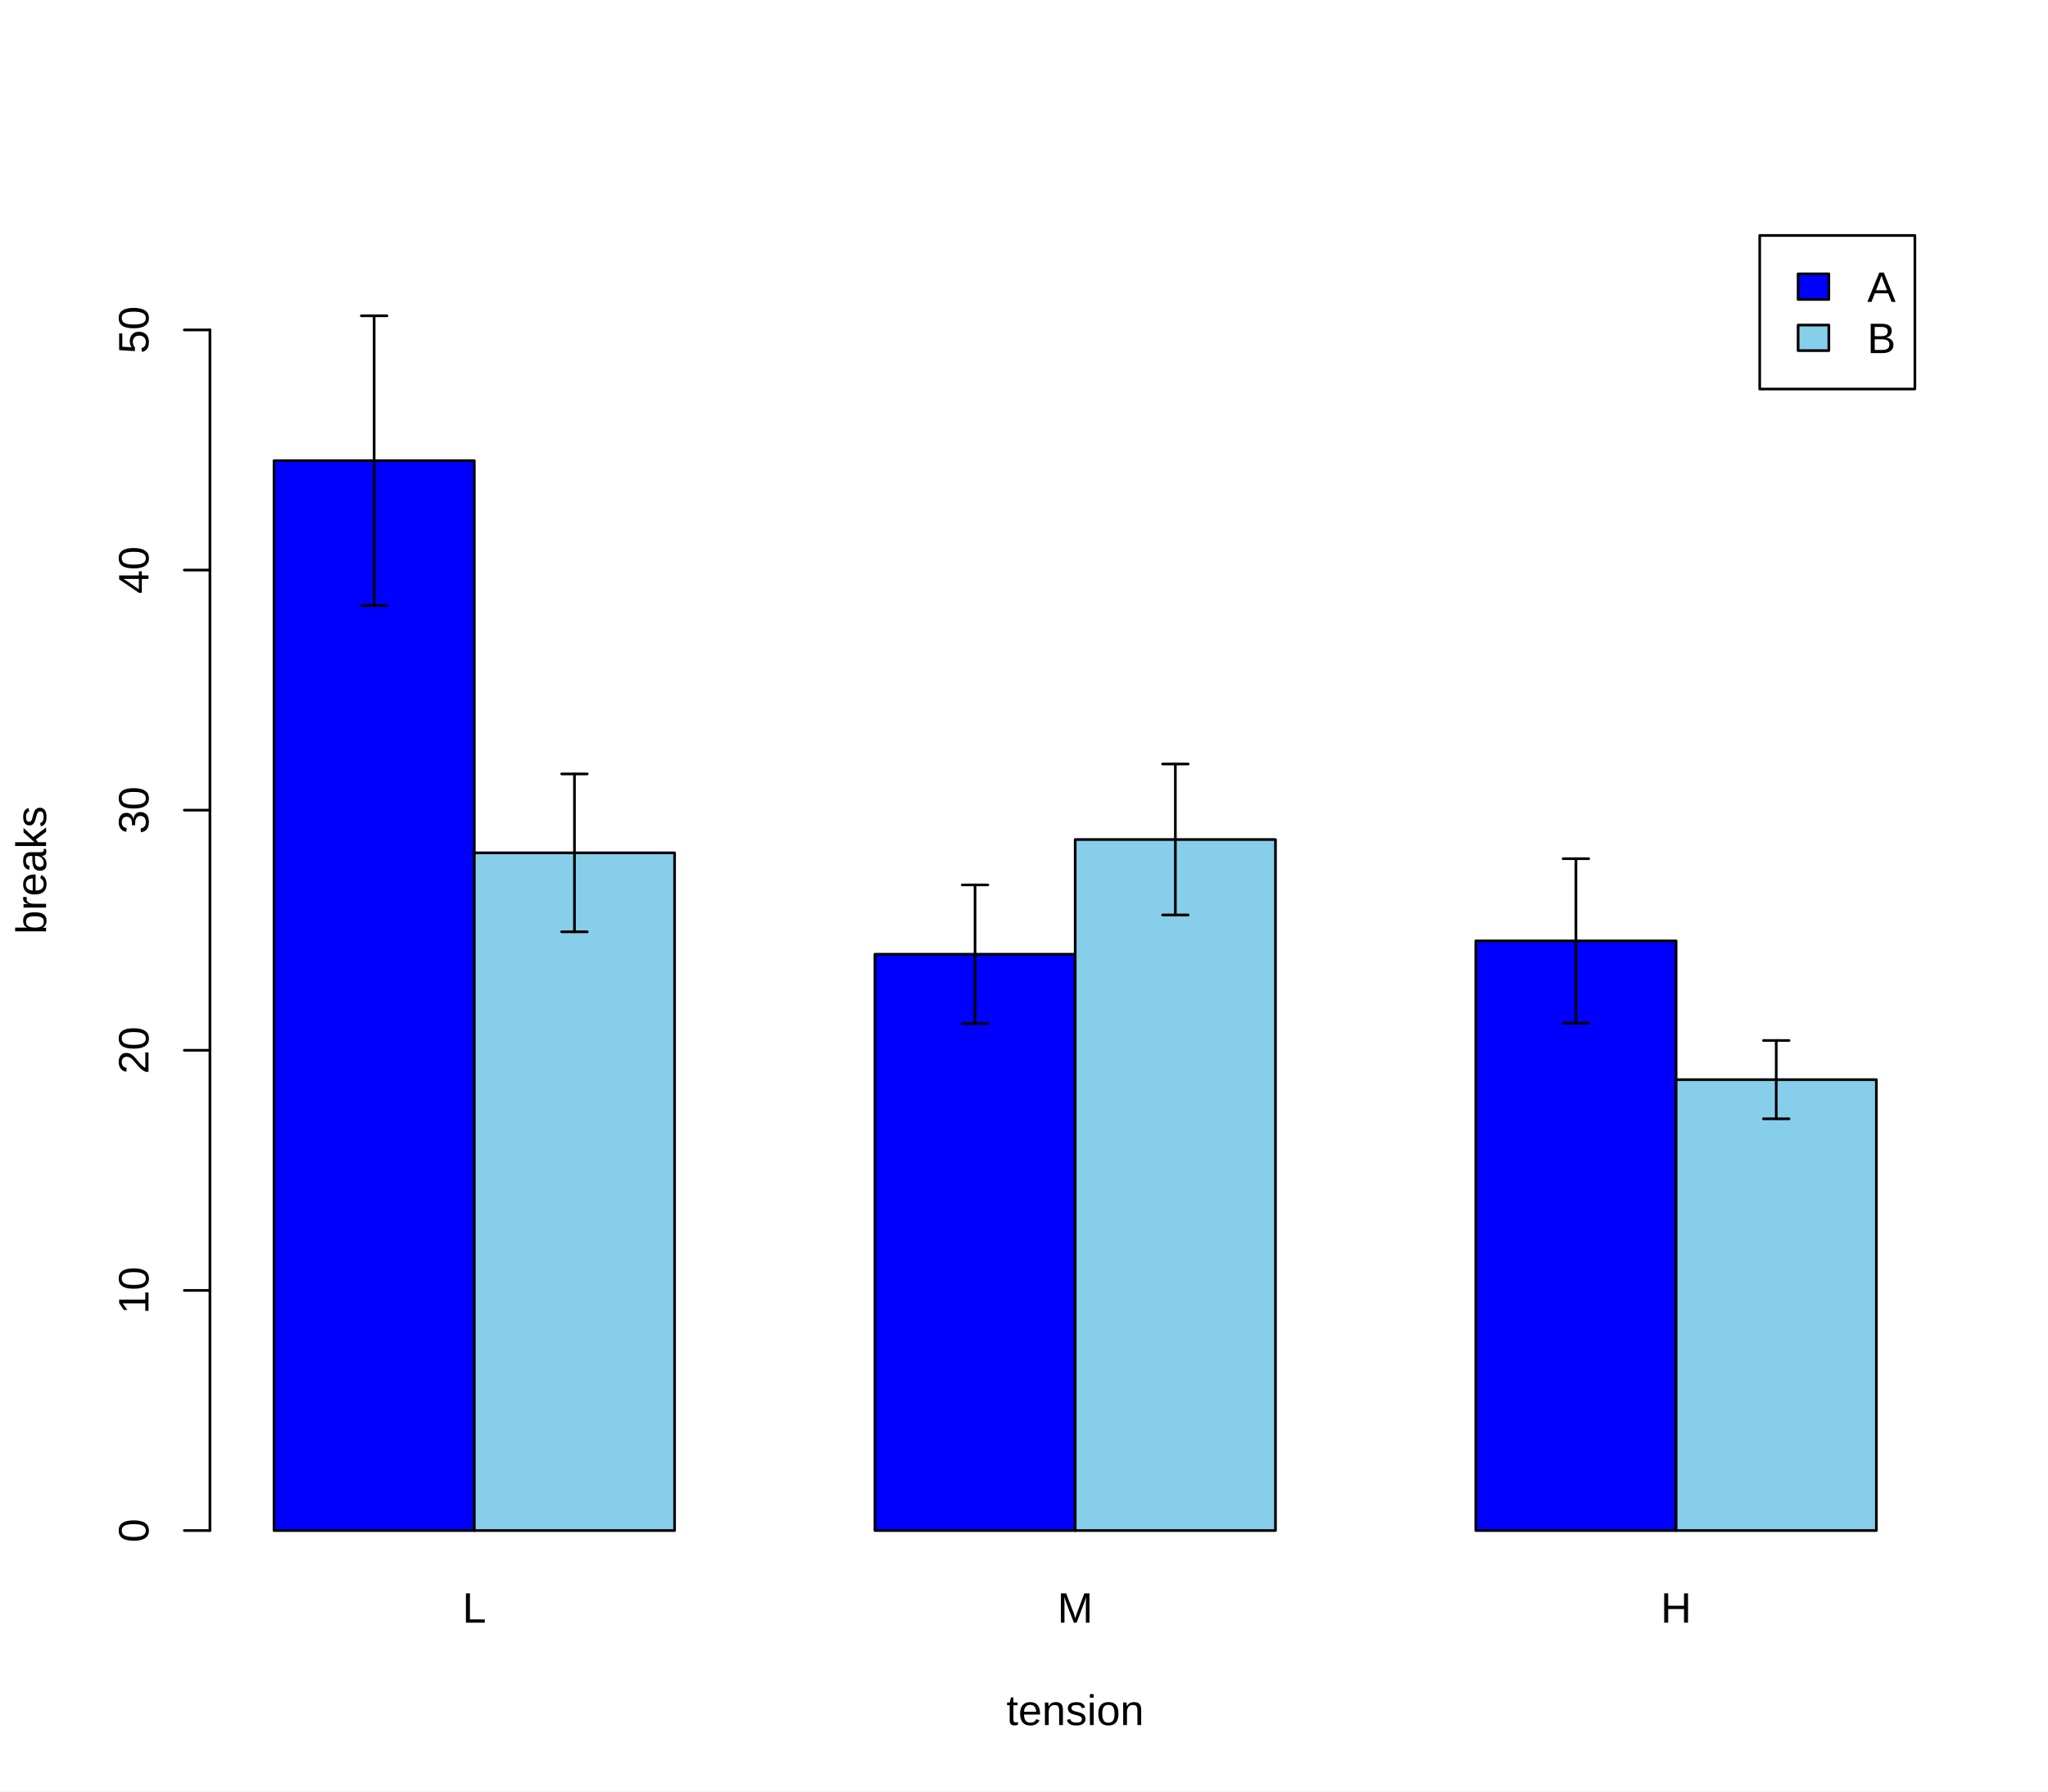
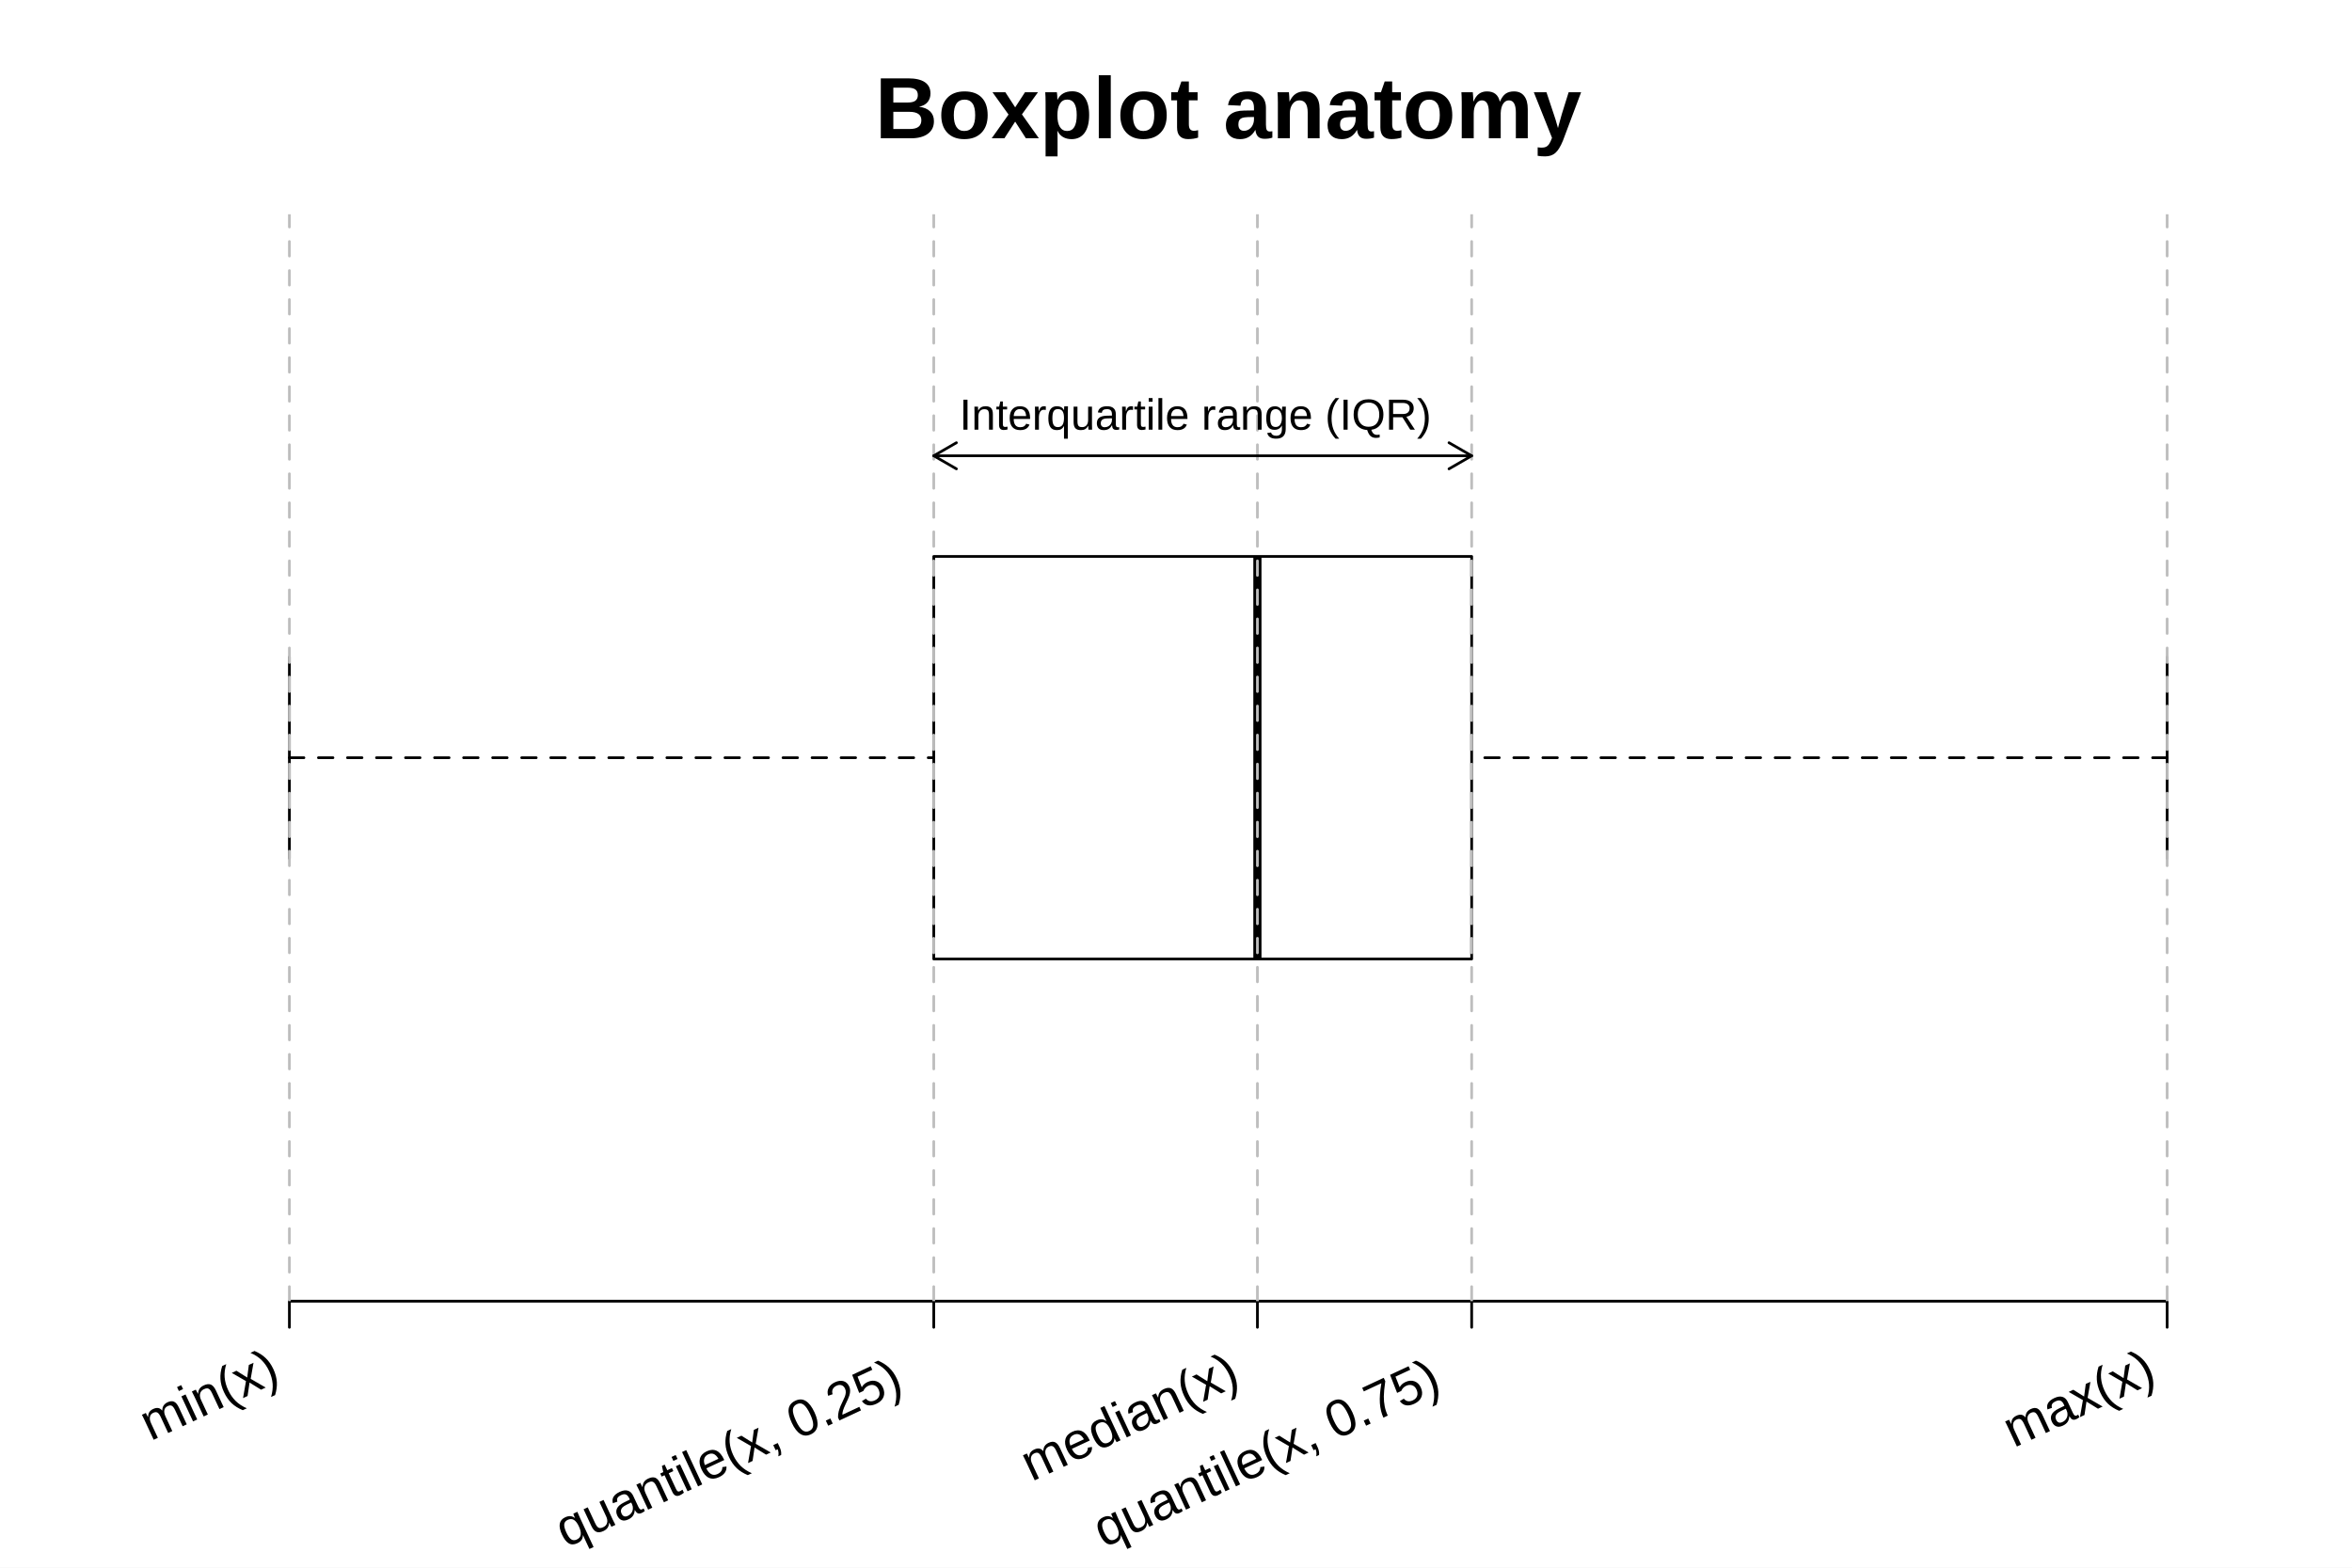
- <svg xmlns="http://www.w3.org/2000/svg" viewBox="0 0 576.00 504.00">
+ <svg xmlns="http://www.w3.org/2000/svg" viewBox="0 0 648.00 432.00">
  <defs>
    <style type="text/css">
    line, polyline, polygon, path, rect, circle {
      fill: none;
      stroke: #000000;
      stroke-linecap: round;
      stroke-linejoin: round;
      stroke-miterlimit: 10.00;
    }
  </style>
  </defs>
  <rect width="100%" height="100%" style="stroke: none; fill: #FFFFFF;" />
-   <rect x="77.07" y="129.59" width="56.33" height="300.97" style="stroke-width: 0.75; fill: #0000FF;" />
-   <rect x="133.40" y="239.92" width="56.33" height="190.64" style="stroke-width: 0.75; fill: #87CEEB;" />
-   <rect x="246.07" y="268.44" width="56.33" height="162.12" style="stroke-width: 0.75; fill: #0000FF;" />
-   <rect x="302.40" y="236.17" width="56.33" height="194.39" style="stroke-width: 0.75; fill: #87CEEB;" />
-   <rect x="415.07" y="264.69" width="56.33" height="165.87" style="stroke-width: 0.75; fill: #0000FF;" />
-   <rect x="471.40" y="303.72" width="56.33" height="126.84" style="stroke-width: 0.75; fill: #87CEEB;" />
-   <text x="130.06" y="456.48" style="font-size: 12.00px; font-family: Arial;" textLength="6.67px" lengthAdjust="spacingAndGlyphs">L</text>
-   <text x="297.40" y="456.48" style="font-size: 12.00px; font-family: Arial;" textLength="10.00px" lengthAdjust="spacingAndGlyphs">M</text>
-   <text x="467.07" y="456.48" style="font-size: 12.00px; font-family: Arial;" textLength="8.67px" lengthAdjust="spacingAndGlyphs">H</text>
-   <rect x="494.92" y="66.24" width="43.64" height="43.20" style="stroke-width: 0.75;" />
-   <rect x="505.72" y="77.04" width="8.64" height="7.20" style="stroke-width: 0.75; fill: #0000FF;" />
-   <rect x="505.72" y="91.44" width="8.64" height="7.20" style="stroke-width: 0.75; fill: #87CEEB;" />
-   <text x="525.16" y="84.93" style="font-size: 12.00px; font-family: Arial;" textLength="8.00px" lengthAdjust="spacingAndGlyphs">A</text>
-   <text x="525.16" y="99.33" style="font-size: 12.00px; font-family: Arial;" textLength="8.00px" lengthAdjust="spacingAndGlyphs">B</text>
-   <text x="283.05" y="485.28" style="font-size: 12.00px; font-family: Arial;" textLength="38.70px" lengthAdjust="spacingAndGlyphs">tension</text>
-   <text transform="translate(12.96,262.81) rotate(-90)" style="font-size: 12.00px; font-family: Arial;" textLength="36.02px" lengthAdjust="spacingAndGlyphs">breaks</text>
-   <line x1="59.04" y1="430.56" x2="59.04" y2="92.81" style="stroke-width: 0.75;" />
-   <line x1="59.04" y1="430.56" x2="51.84" y2="430.56" style="stroke-width: 0.75;" />
-   <line x1="59.04" y1="363.01" x2="51.84" y2="363.01" style="stroke-width: 0.75;" />
-   <line x1="59.04" y1="295.46" x2="51.84" y2="295.46" style="stroke-width: 0.75;" />
-   <line x1="59.04" y1="227.91" x2="51.84" y2="227.91" style="stroke-width: 0.75;" />
-   <line x1="59.04" y1="160.36" x2="51.84" y2="160.36" style="stroke-width: 0.75;" />
-   <line x1="59.04" y1="92.81" x2="51.84" y2="92.81" style="stroke-width: 0.75;" />
-   <text transform="translate(41.76,433.90) rotate(-90)" style="font-size: 12.00px; font-family: Arial;" textLength="6.67px" lengthAdjust="spacingAndGlyphs">0</text>
-   <text transform="translate(41.76,369.68) rotate(-90)" style="font-size: 12.00px; font-family: Arial;" textLength="13.35px" lengthAdjust="spacingAndGlyphs">10</text>
-   <text transform="translate(41.76,302.14) rotate(-90)" style="font-size: 12.00px; font-family: Arial;" textLength="13.35px" lengthAdjust="spacingAndGlyphs">20</text>
-   <text transform="translate(41.76,234.59) rotate(-90)" style="font-size: 12.00px; font-family: Arial;" textLength="13.35px" lengthAdjust="spacingAndGlyphs">30</text>
-   <text transform="translate(41.76,167.04) rotate(-90)" style="font-size: 12.00px; font-family: Arial;" textLength="13.35px" lengthAdjust="spacingAndGlyphs">40</text>
-   <text transform="translate(41.76,99.49) rotate(-90)" style="font-size: 12.00px; font-family: Arial;" textLength="13.35px" lengthAdjust="spacingAndGlyphs">50</text>
  <defs>
-     <clipPath id="cpNTkuMDR8NTQ1Ljc2fDQzMC41Nnw1OS4wNA==">
-       <rect x="59.04" y="59.04" width="486.72" height="371.52" />
+     <clipPath id="cpNTkuMDR8NjE3Ljc2fDM1OC41Nnw1OS4wNA==">
+       <rect x="59.04" y="59.04" width="558.72" height="299.52" />
    </clipPath>
  </defs>
-   <line x1="105.23" y1="170.34" x2="105.23" y2="88.84" style="stroke-width: 0.75;" clip-path="url(#cpNTkuMDR8NTQ1Ljc2fDQzMC41Nnw1OS4wNA==)" />
-   <polyline points="101.63,170.34 105.23,170.34 108.83,170.34 " style="stroke-width: 0.75;" clip-path="url(#cpNTkuMDR8NTQ1Ljc2fDQzMC41Nnw1OS4wNA==)" />
-   <polyline points="108.83,88.84 105.23,88.84 101.63,88.84 " style="stroke-width: 0.75;" clip-path="url(#cpNTkuMDR8NTQ1Ljc2fDQzMC41Nnw1OS4wNA==)" />
-   <line x1="161.57" y1="262.12" x2="161.57" y2="217.72" style="stroke-width: 0.75;" clip-path="url(#cpNTkuMDR8NTQ1Ljc2fDQzMC41Nnw1OS4wNA==)" />
-   <polyline points="157.97,262.12 161.57,262.12 165.17,262.12 " style="stroke-width: 0.75;" clip-path="url(#cpNTkuMDR8NTQ1Ljc2fDQzMC41Nnw1OS4wNA==)" />
-   <polyline points="165.17,217.72 161.57,217.72 157.97,217.72 " style="stroke-width: 0.75;" clip-path="url(#cpNTkuMDR8NTQ1Ljc2fDQzMC41Nnw1OS4wNA==)" />
-   <line x1="274.23" y1="287.94" x2="274.23" y2="248.94" style="stroke-width: 0.75;" clip-path="url(#cpNTkuMDR8NTQ1Ljc2fDQzMC41Nnw1OS4wNA==)" />
-   <polyline points="270.63,287.94 274.23,287.94 277.83,287.94 " style="stroke-width: 0.75;" clip-path="url(#cpNTkuMDR8NTQ1Ljc2fDQzMC41Nnw1OS4wNA==)" />
-   <polyline points="277.83,248.94 274.23,248.94 270.63,248.94 " style="stroke-width: 0.75;" clip-path="url(#cpNTkuMDR8NTQ1Ljc2fDQzMC41Nnw1OS4wNA==)" />
-   <line x1="330.57" y1="257.40" x2="330.57" y2="214.93" style="stroke-width: 0.75;" clip-path="url(#cpNTkuMDR8NTQ1Ljc2fDQzMC41Nnw1OS4wNA==)" />
-   <polyline points="326.97,257.40 330.57,257.40 334.17,257.40 " style="stroke-width: 0.75;" clip-path="url(#cpNTkuMDR8NTQ1Ljc2fDQzMC41Nnw1OS4wNA==)" />
-   <polyline points="334.17,214.93 330.57,214.93 326.97,214.93 " style="stroke-width: 0.75;" clip-path="url(#cpNTkuMDR8NTQ1Ljc2fDQzMC41Nnw1OS4wNA==)" />
-   <line x1="443.23" y1="287.82" x2="443.23" y2="241.56" style="stroke-width: 0.75;" clip-path="url(#cpNTkuMDR8NTQ1Ljc2fDQzMC41Nnw1OS4wNA==)" />
-   <polyline points="439.63,287.82 443.23,287.82 446.83,287.82 " style="stroke-width: 0.75;" clip-path="url(#cpNTkuMDR8NTQ1Ljc2fDQzMC41Nnw1OS4wNA==)" />
-   <polyline points="446.83,241.56 443.23,241.56 439.63,241.56 " style="stroke-width: 0.75;" clip-path="url(#cpNTkuMDR8NTQ1Ljc2fDQzMC41Nnw1OS4wNA==)" />
-   <line x1="499.57" y1="314.74" x2="499.57" y2="292.70" style="stroke-width: 0.75;" clip-path="url(#cpNTkuMDR8NTQ1Ljc2fDQzMC41Nnw1OS4wNA==)" />
-   <polyline points="495.97,314.74 499.57,314.74 503.17,314.74 " style="stroke-width: 0.75;" clip-path="url(#cpNTkuMDR8NTQ1Ljc2fDQzMC41Nnw1OS4wNA==)" />
-   <polyline points="503.17,292.70 499.57,292.70 495.97,292.70 " style="stroke-width: 0.75;" clip-path="url(#cpNTkuMDR8NTQ1Ljc2fDQzMC41Nnw1OS4wNA==)" />
+   <line x1="346.43" y1="264.27" x2="346.43" y2="153.33" style="stroke-width: 2.25; stroke-linecap: butt;" clip-path="url(#cpNTkuMDR8NjE3Ljc2fDM1OC41Nnw1OS4wNA==)" />
+   <line x1="79.73" y1="208.80" x2="257.26" y2="208.80" style="stroke-width: 0.75; stroke-dasharray: 4.00,4.00;" clip-path="url(#cpNTkuMDR8NjE3Ljc2fDM1OC41Nnw1OS4wNA==)" />
+   <line x1="597.07" y1="208.80" x2="405.46" y2="208.80" style="stroke-width: 0.75; stroke-dasharray: 4.00,4.00;" clip-path="url(#cpNTkuMDR8NjE3Ljc2fDM1OC41Nnw1OS4wNA==)" />
+   <line x1="79.73" y1="236.53" x2="79.73" y2="181.07" style="stroke-width: 0.75;" clip-path="url(#cpNTkuMDR8NjE3Ljc2fDM1OC41Nnw1OS4wNA==)" />
+   <line x1="597.07" y1="236.53" x2="597.07" y2="181.07" style="stroke-width: 0.75;" clip-path="url(#cpNTkuMDR8NjE3Ljc2fDM1OC41Nnw1OS4wNA==)" />
+   <polyline points="257.26,264.27 257.26,153.33 405.46,153.33 405.46,264.27 257.26,264.27 " style="stroke-width: 0.75;" clip-path="url(#cpNTkuMDR8NjE3Ljc2fDM1OC41Nnw1OS4wNA==)" />
+   <defs>
+     <clipPath id="cpMC4wMHw2NDguMDB8NDMyLjAwfDAuMDA=">
+       <rect x="0.00" y="0.00" width="648.00" height="432.00" />
+     </clipPath>
+   </defs>
+   <g clip-path="url(#cpMC4wMHw2NDguMDB8NDMyLjAwfDAuMDA=)">
+     <text x="241.06" y="38.11" style="font-size: 24.00px; font-weight: bold; font-family: Arial;" textLength="194.68px" lengthAdjust="spacingAndGlyphs">Boxplot anatomy</text>
+   </g>
+   <line x1="79.73" y1="358.56" x2="597.07" y2="358.56" style="stroke-width: 0.75;" clip-path="url(#cpMC4wMHw2NDguMDB8NDMyLjAwfDAuMDA=)" />
+   <line x1="79.73" y1="358.56" x2="79.73" y2="365.76" style="stroke-width: 0.75;" clip-path="url(#cpMC4wMHw2NDguMDB8NDMyLjAwfDAuMDA=)" />
+   <line x1="257.26" y1="358.56" x2="257.26" y2="365.76" style="stroke-width: 0.75;" clip-path="url(#cpMC4wMHw2NDguMDB8NDMyLjAwfDAuMDA=)" />
+   <line x1="346.43" y1="358.56" x2="346.43" y2="365.76" style="stroke-width: 0.75;" clip-path="url(#cpMC4wMHw2NDguMDB8NDMyLjAwfDAuMDA=)" />
+   <line x1="405.46" y1="358.56" x2="405.46" y2="365.76" style="stroke-width: 0.75;" clip-path="url(#cpMC4wMHw2NDguMDB8NDMyLjAwfDAuMDA=)" />
+   <line x1="597.07" y1="358.56" x2="597.07" y2="365.76" style="stroke-width: 0.75;" clip-path="url(#cpMC4wMHw2NDguMDB8NDMyLjAwfDAuMDA=)" />
+   <g clip-path="url(#cpMC4wMHw2NDguMDB8NDMyLjAwfDAuMDA=)">
+     <text transform="translate(41.44,397.17) rotate(-25)" style="font-size: 14.40px; font-family: Arial;" textLength="39.99px" lengthAdjust="spacingAndGlyphs">min(x)</text>
+   </g>
+   <g clip-path="url(#cpMC4wMHw2NDguMDB8NDMyLjAwfDAuMDA=)">
+     <text transform="translate(155.89,426.58) rotate(-25)" style="font-size: 14.40px; font-family: Arial;" textLength="103.26px" lengthAdjust="spacingAndGlyphs">quantile(x, 0.25)</text>
+   </g>
+   <g clip-path="url(#cpMC4wMHw2NDguMDB8NDMyLjAwfDAuMDA=)">
+     <text transform="translate(284.18,408.34) rotate(-25)" style="font-size: 14.40px; font-family: Arial;" textLength="64.02px" lengthAdjust="spacingAndGlyphs">median(x)</text>
+   </g>
+   <g clip-path="url(#cpMC4wMHw2NDguMDB8NDMyLjAwfDAuMDA=)">
+     <text transform="translate(304.09,426.58) rotate(-25)" style="font-size: 14.40px; font-family: Arial;" textLength="103.26px" lengthAdjust="spacingAndGlyphs">quantile(x, 0.75)</text>
+   </g>
+   <g clip-path="url(#cpMC4wMHw2NDguMDB8NDMyLjAwfDAuMDA=)">
+     <text transform="translate(554.78,399.03) rotate(-25)" style="font-size: 14.40px; font-family: Arial;" textLength="43.99px" lengthAdjust="spacingAndGlyphs">max(x)</text>
+   </g>
+   <defs>
+     <clipPath id="cpNTkuMDR8NjE3Ljc2fDM1OC41Nnw1OS4wNA==">
+       <rect x="59.04" y="59.04" width="558.72" height="299.52" />
+     </clipPath>
+   </defs>
+   <line x1="79.73" y1="358.56" x2="79.73" y2="59.04" style="stroke-width: 0.75; stroke: #BEBEBE; stroke-dasharray: 4.00,4.00;" clip-path="url(#cpNTkuMDR8NjE3Ljc2fDM1OC41Nnw1OS4wNA==)" />
+   <line x1="257.26" y1="358.56" x2="257.26" y2="59.04" style="stroke-width: 0.75; stroke: #BEBEBE; stroke-dasharray: 4.00,4.00;" clip-path="url(#cpNTkuMDR8NjE3Ljc2fDM1OC41Nnw1OS4wNA==)" />
+   <line x1="346.43" y1="358.56" x2="346.43" y2="59.04" style="stroke-width: 0.75; stroke: #BEBEBE; stroke-dasharray: 4.00,4.00;" clip-path="url(#cpNTkuMDR8NjE3Ljc2fDM1OC41Nnw1OS4wNA==)" />
+   <line x1="405.46" y1="358.56" x2="405.46" y2="59.04" style="stroke-width: 0.75; stroke: #BEBEBE; stroke-dasharray: 4.00,4.00;" clip-path="url(#cpNTkuMDR8NjE3Ljc2fDM1OC41Nnw1OS4wNA==)" />
+   <line x1="597.07" y1="358.56" x2="597.07" y2="59.04" style="stroke-width: 0.75; stroke: #BEBEBE; stroke-dasharray: 4.00,4.00;" clip-path="url(#cpNTkuMDR8NjE3Ljc2fDM1OC41Nnw1OS4wNA==)" />
+   <line x1="257.26" y1="125.60" x2="405.46" y2="125.60" style="stroke-width: 0.75;" clip-path="url(#cpNTkuMDR8NjE3Ljc2fDM1OC41Nnw1OS4wNA==)" />
+   <polyline points="263.50,122.00 257.26,125.60 263.50,129.20 " style="stroke-width: 0.75;" clip-path="url(#cpNTkuMDR8NjE3Ljc2fDM1OC41Nnw1OS4wNA==)" />
+   <polyline points="399.22,129.20 405.46,125.60 399.22,122.00 " style="stroke-width: 0.75;" clip-path="url(#cpNTkuMDR8NjE3Ljc2fDM1OC41Nnw1OS4wNA==)" />
+   <g clip-path="url(#cpNTkuMDR8NjE3Ljc2fDM1OC41Nnw1OS4wNA==)">
+     <text x="264.32" y="118.40" style="font-size: 12.00px; font-family: Arial;" textLength="130.05px" lengthAdjust="spacingAndGlyphs">Interquartile range (IQR)</text>
+   </g>
</svg>
